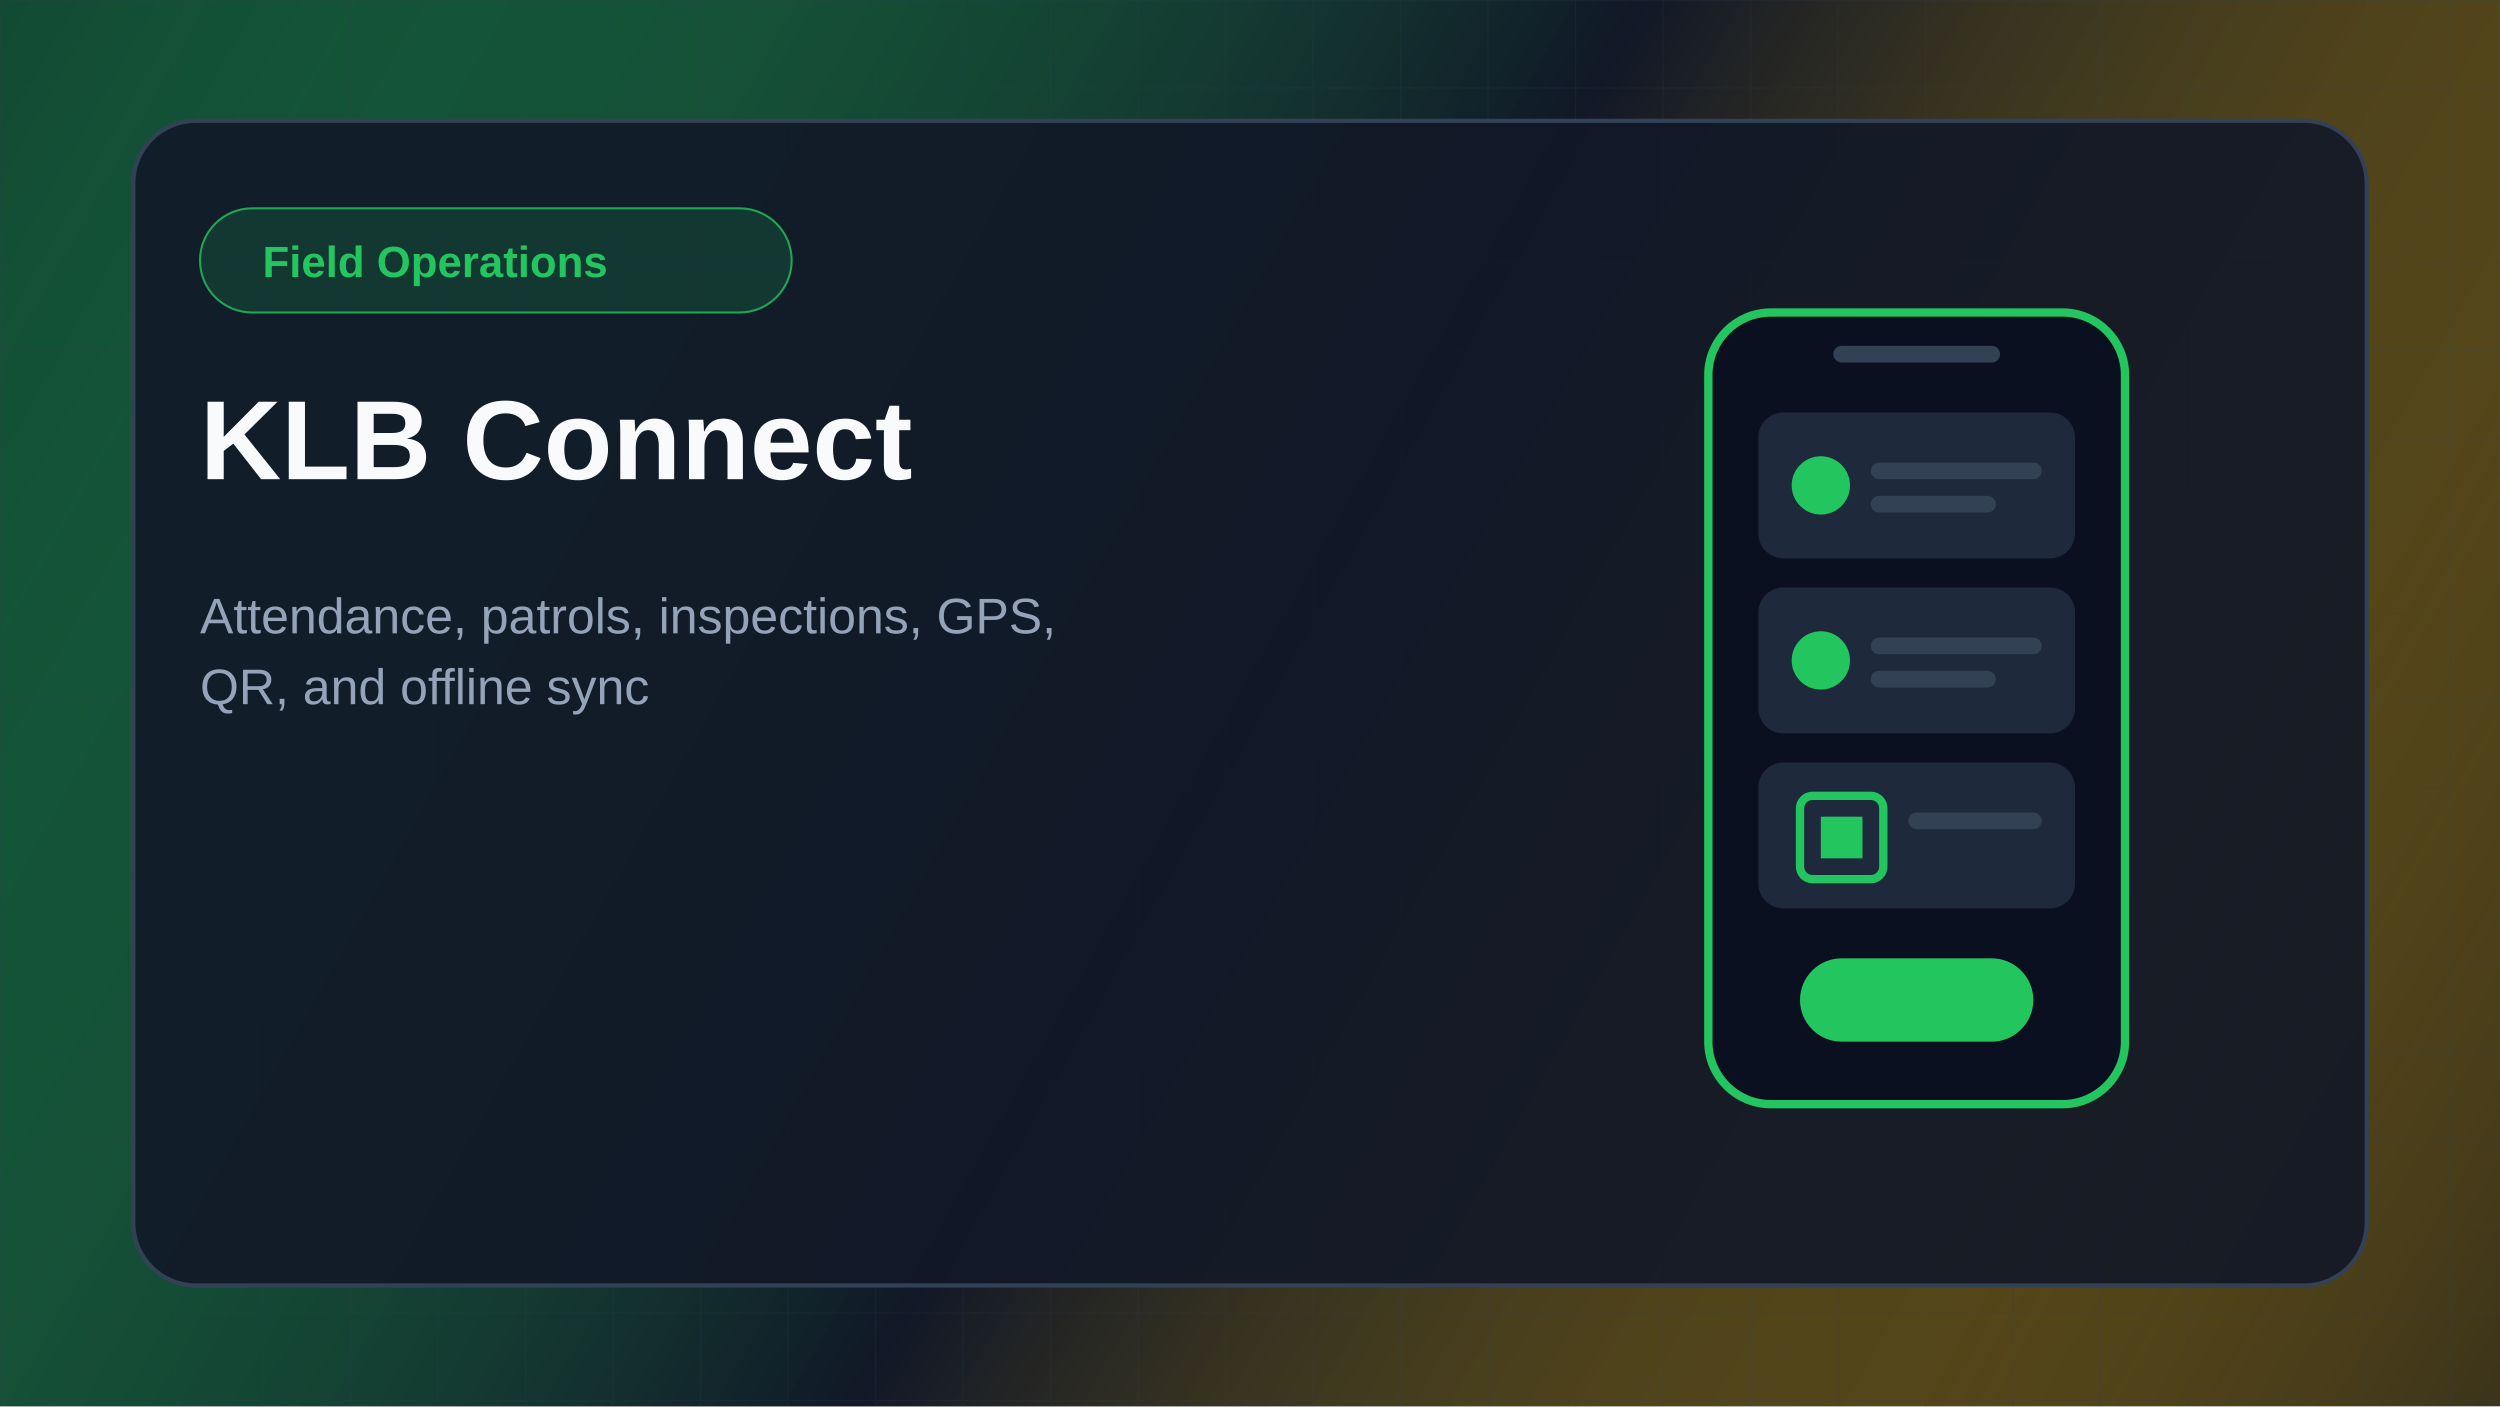
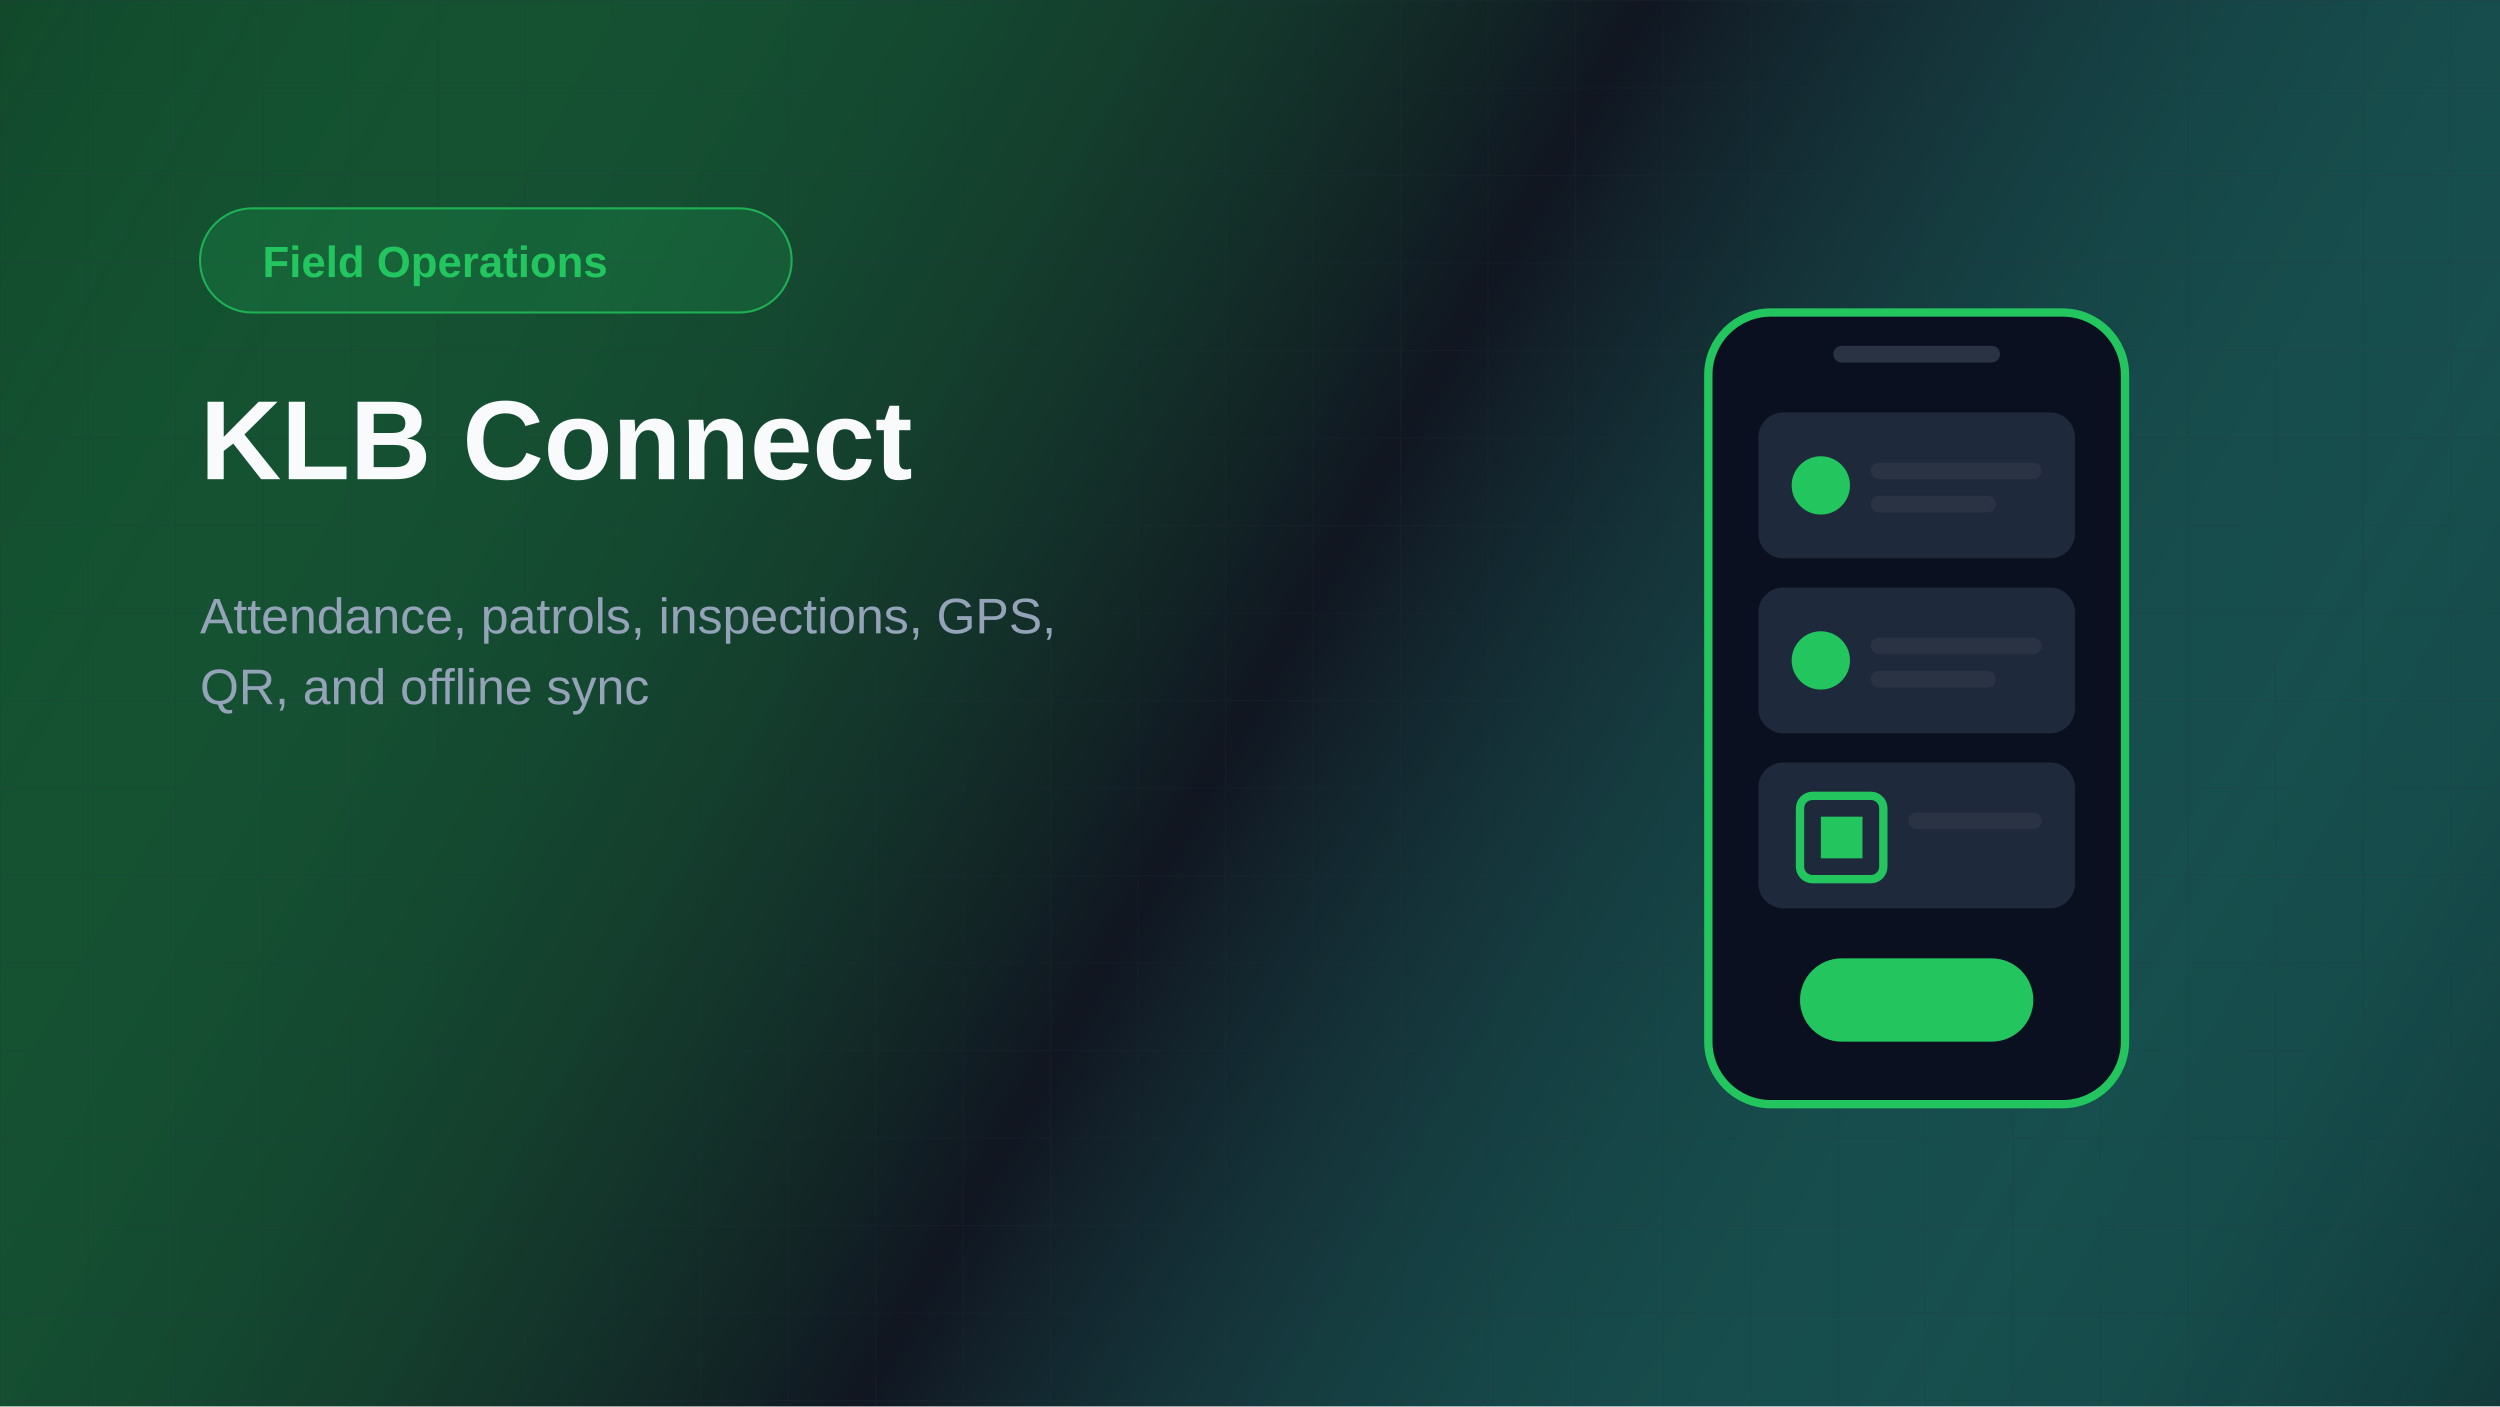
<svg xmlns="http://www.w3.org/2000/svg" width="1200" height="675" viewBox="0 0 1200 675" role="img" aria-label="KLB Connect">
  <defs>
    <linearGradient id="bg" x1="0" y1="0" x2="1200" y2="675" gradientUnits="userSpaceOnUse">
      <stop stop-color="#22C55E" stop-opacity="0.32" />
-       <stop offset="0.5" stop-color="#111827" />
-       <stop offset="1" stop-color="#EAB308" stop-opacity="0.22" />
+       <stop offset="0.5" stop-color="#111621" />
+       <stop offset="1" stop-color="#2DD4BF" stop-opacity="0.22" />
    </linearGradient>
    <pattern id="grid" width="42" height="42" patternUnits="userSpaceOnUse">
-       <path d="M42 0H0V42" fill="none" stroke="#334155" stroke-opacity="0.35" />
+       <path d="M42 0H0V42" fill="none" stroke="#2A3344" stroke-opacity="0.35" />
    </pattern>
  </defs>
-   <rect width="1200" height="675" fill="#0B1020" />
+   <rect width="1200" height="675" fill="#0A0D14" />
  <rect width="1200" height="675" fill="url(#bg)" />
  <rect width="1200" height="675" fill="url(#grid)" opacity="0.55" />
-   <rect x="64" y="58" width="1072" height="559" rx="30" fill="#111827" fill-opacity="0.9" stroke="#334155" stroke-width="2" />
  <rect x="96" y="100" width="284" height="50" rx="25" fill="#22C55E" fill-opacity="0.16" stroke="#22C55E" stroke-opacity="0.8" />
-   <text x="126" y="133" fill="#22C55E" font-family="Sora, 'Segoe UI', Arial, sans-serif" font-size="21" font-weight="800">Field Operations</text>
-   <text x="96" y="230" fill="#F8FAFC" font-family="Sora, 'Segoe UI', Arial, sans-serif" font-size="54" font-weight="800">KLB Connect</text>
-   <text x="96" y="304" fill="#94A3B8" font-family="Sora, 'Segoe UI', Arial, sans-serif" font-size="24">Attendance, patrols, inspections, GPS,</text>
-   <text x="96" y="338" fill="#94A3B8" font-family="Sora, 'Segoe UI', Arial, sans-serif" font-size="24">QR, and offline sync</text>
+   <text x="126" y="133" fill="#22C55E" font-family="'Space Grotesk', 'Segoe UI', Arial, sans-serif" font-size="21" font-weight="800">Field Operations</text>
+   <text x="96" y="230" fill="#F8FAFC" font-family="'Space Grotesk', 'Segoe UI', Arial, sans-serif" font-size="54" font-weight="800">KLB Connect</text>
+   <text x="96" y="304" fill="#94A3B8" font-family="'Space Grotesk', 'Segoe UI', Arial, sans-serif" font-size="24">Attendance, patrols, inspections, GPS,</text>
+   <text x="96" y="338" fill="#94A3B8" font-family="'Space Grotesk', 'Segoe UI', Arial, sans-serif" font-size="24">QR, and offline sync</text>
  <g transform="translate(760 150)">
    <rect x="60" y="0" width="200" height="380" rx="30" fill="#0B1020" stroke="#22C55E" stroke-width="4" />
-     <rect x="120" y="16" width="80" height="8" rx="4" fill="#334155" />
+     <rect x="120" y="16" width="80" height="8" rx="4" fill="#2A3344" />
    <rect x="84" y="48" width="152" height="70" rx="12" fill="#1E293B" />
    <circle cx="114" cy="83" r="14" fill="#22C55E" />
-     <rect x="138" y="72" width="82" height="8" rx="4" fill="#334155" />
-     <rect x="138" y="88" width="60" height="8" rx="4" fill="#334155" />
+     <rect x="138" y="72" width="82" height="8" rx="4" fill="#2A3344" />
+     <rect x="138" y="88" width="60" height="8" rx="4" fill="#2A3344" />
    <rect x="84" y="132" width="152" height="70" rx="12" fill="#1E293B" />
    <circle cx="114" cy="167" r="14" fill="#22C55E" />
-     <rect x="138" y="156" width="82" height="8" rx="4" fill="#334155" />
-     <rect x="138" y="172" width="60" height="8" rx="4" fill="#334155" />
+     <rect x="138" y="156" width="82" height="8" rx="4" fill="#2A3344" />
+     <rect x="138" y="172" width="60" height="8" rx="4" fill="#2A3344" />
    <rect x="84" y="216" width="152" height="70" rx="12" fill="#1E293B" />
    <rect x="104" y="232" width="40" height="40" rx="6" fill="none" stroke="#22C55E" stroke-width="4" />
    <rect x="114" y="242" width="20" height="20" fill="#22C55E" />
-     <rect x="156" y="240" width="64" height="8" rx="4" fill="#334155" />
+     <rect x="156" y="240" width="64" height="8" rx="4" fill="#2A3344" />
    <rect x="104" y="310" width="112" height="40" rx="20" fill="#22C55E" />
  </g>
</svg>
